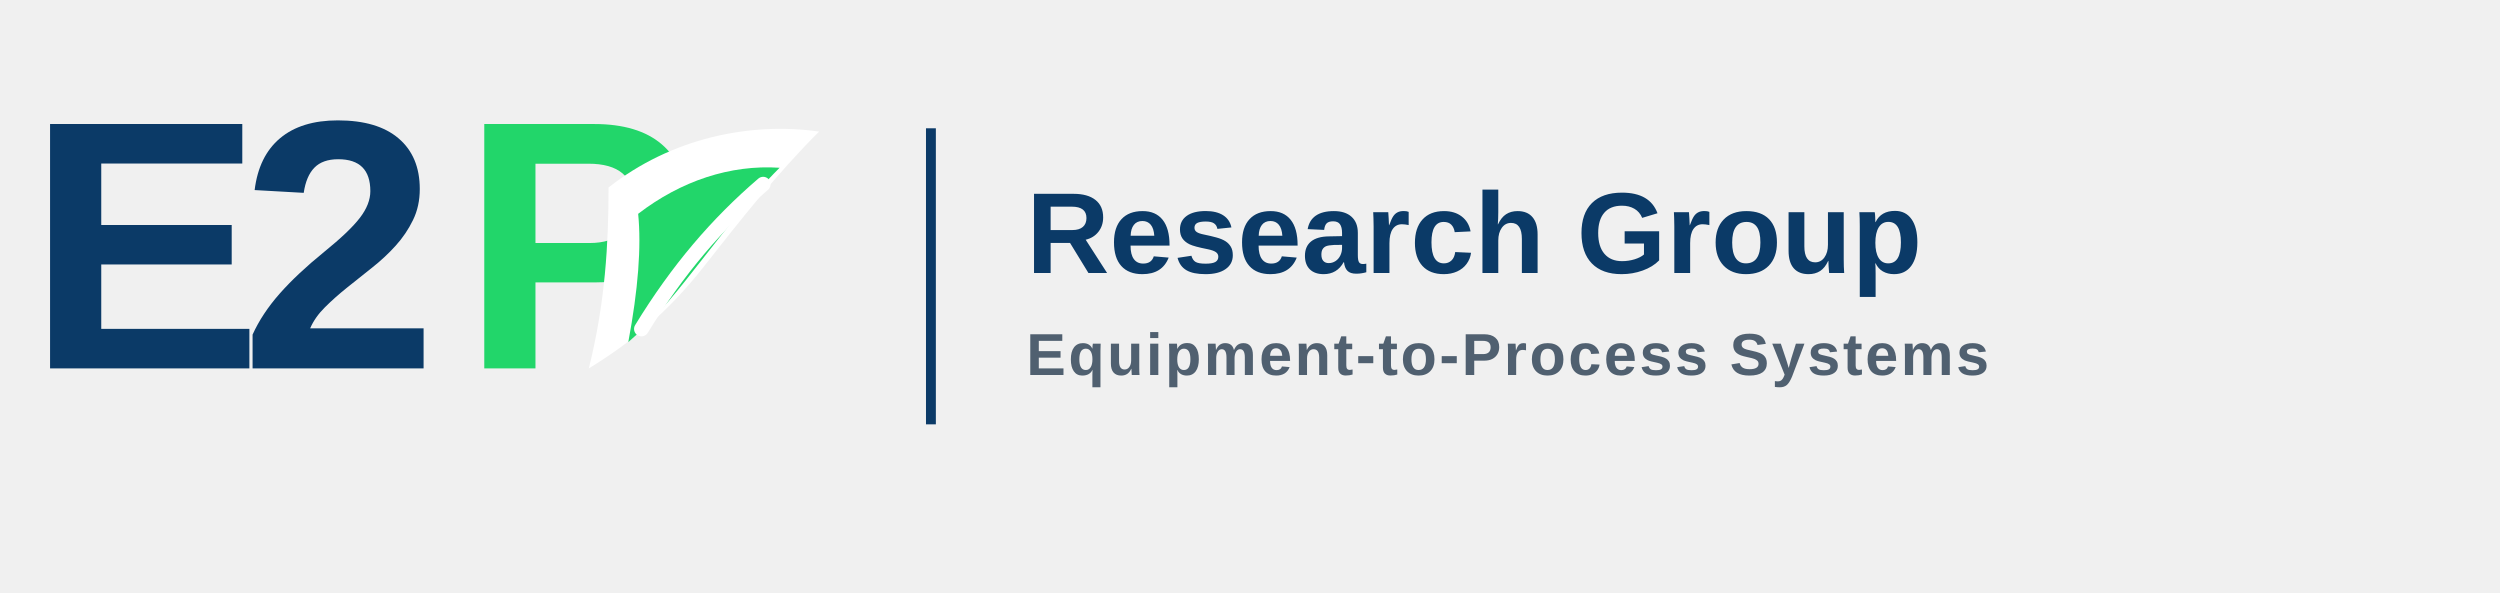
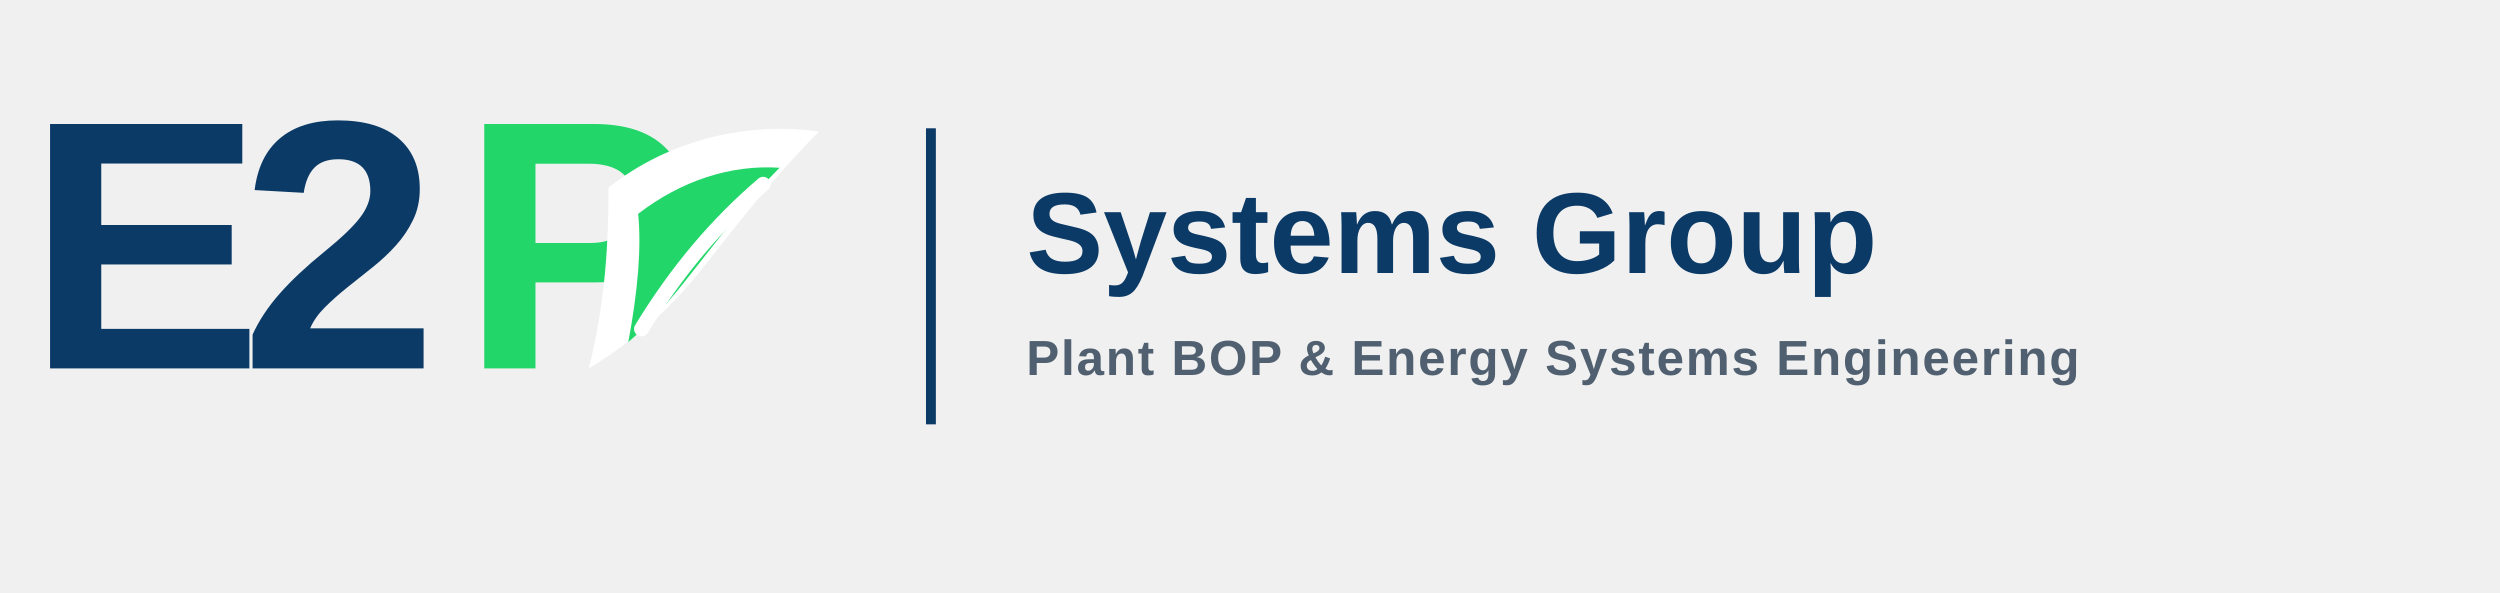
<svg xmlns="http://www.w3.org/2000/svg" viewBox="0 0 760 180" role="img" aria-labelledby="title desc">
  <g transform="translate(8 20)">
    <text x="0" y="92" font-family="Arial, Helvetica, sans-serif" font-size="108" font-weight="900" letter-spacing="-7" fill="#0B3A67">E2</text>
    <text x="132" y="92" font-family="Arial, Helvetica, sans-serif" font-size="108" font-weight="900" letter-spacing="-5" fill="#22D66A">P</text>
    <path d="M177 37 C196 22 220 17 241 20 C228 33 217 47 206 61 C195 75 184 84 171 92 C176 72 177 54 177 37Z" fill="#fff" />
    <path d="M186 45 C199 35 214 30 229 31 C219 41 211 52 203 62 C196 71 190 78 183 84 C186 68 187 55 186 45Z" fill="#22D66A" />
    <path d="M187 80 C198 62 210 48 224 36" fill="none" stroke="#fff" stroke-width="4.5" stroke-linecap="round" />
    <line x1="275" y1="19" x2="275" y2="109" stroke="#0B3A67" stroke-width="3" />
-     <text x="304" y="63" font-family="Arial, Helvetica, sans-serif" font-size="35" font-weight="800" fill="#0B3A67">Research Group</text>
-     <text x="304" y="94" font-family="Arial, Helvetica, sans-serif" font-size="18" font-weight="600" letter-spacing=".8" fill="#506070">Equipment-to-Process Systems</text>
+     <text x="304" y="63" font-family="Arial, Helvetica, sans-serif" font-size="35" font-weight="800" fill="#0B3A67">Systems Group</text>
+     <text x="304" y="94" font-family="Arial, Helvetica, sans-serif" font-size="15" font-weight="600" letter-spacing=".55" fill="#506070">Plant BOP &amp; Energy Systems Engineering</text>
  </g>
</svg>
